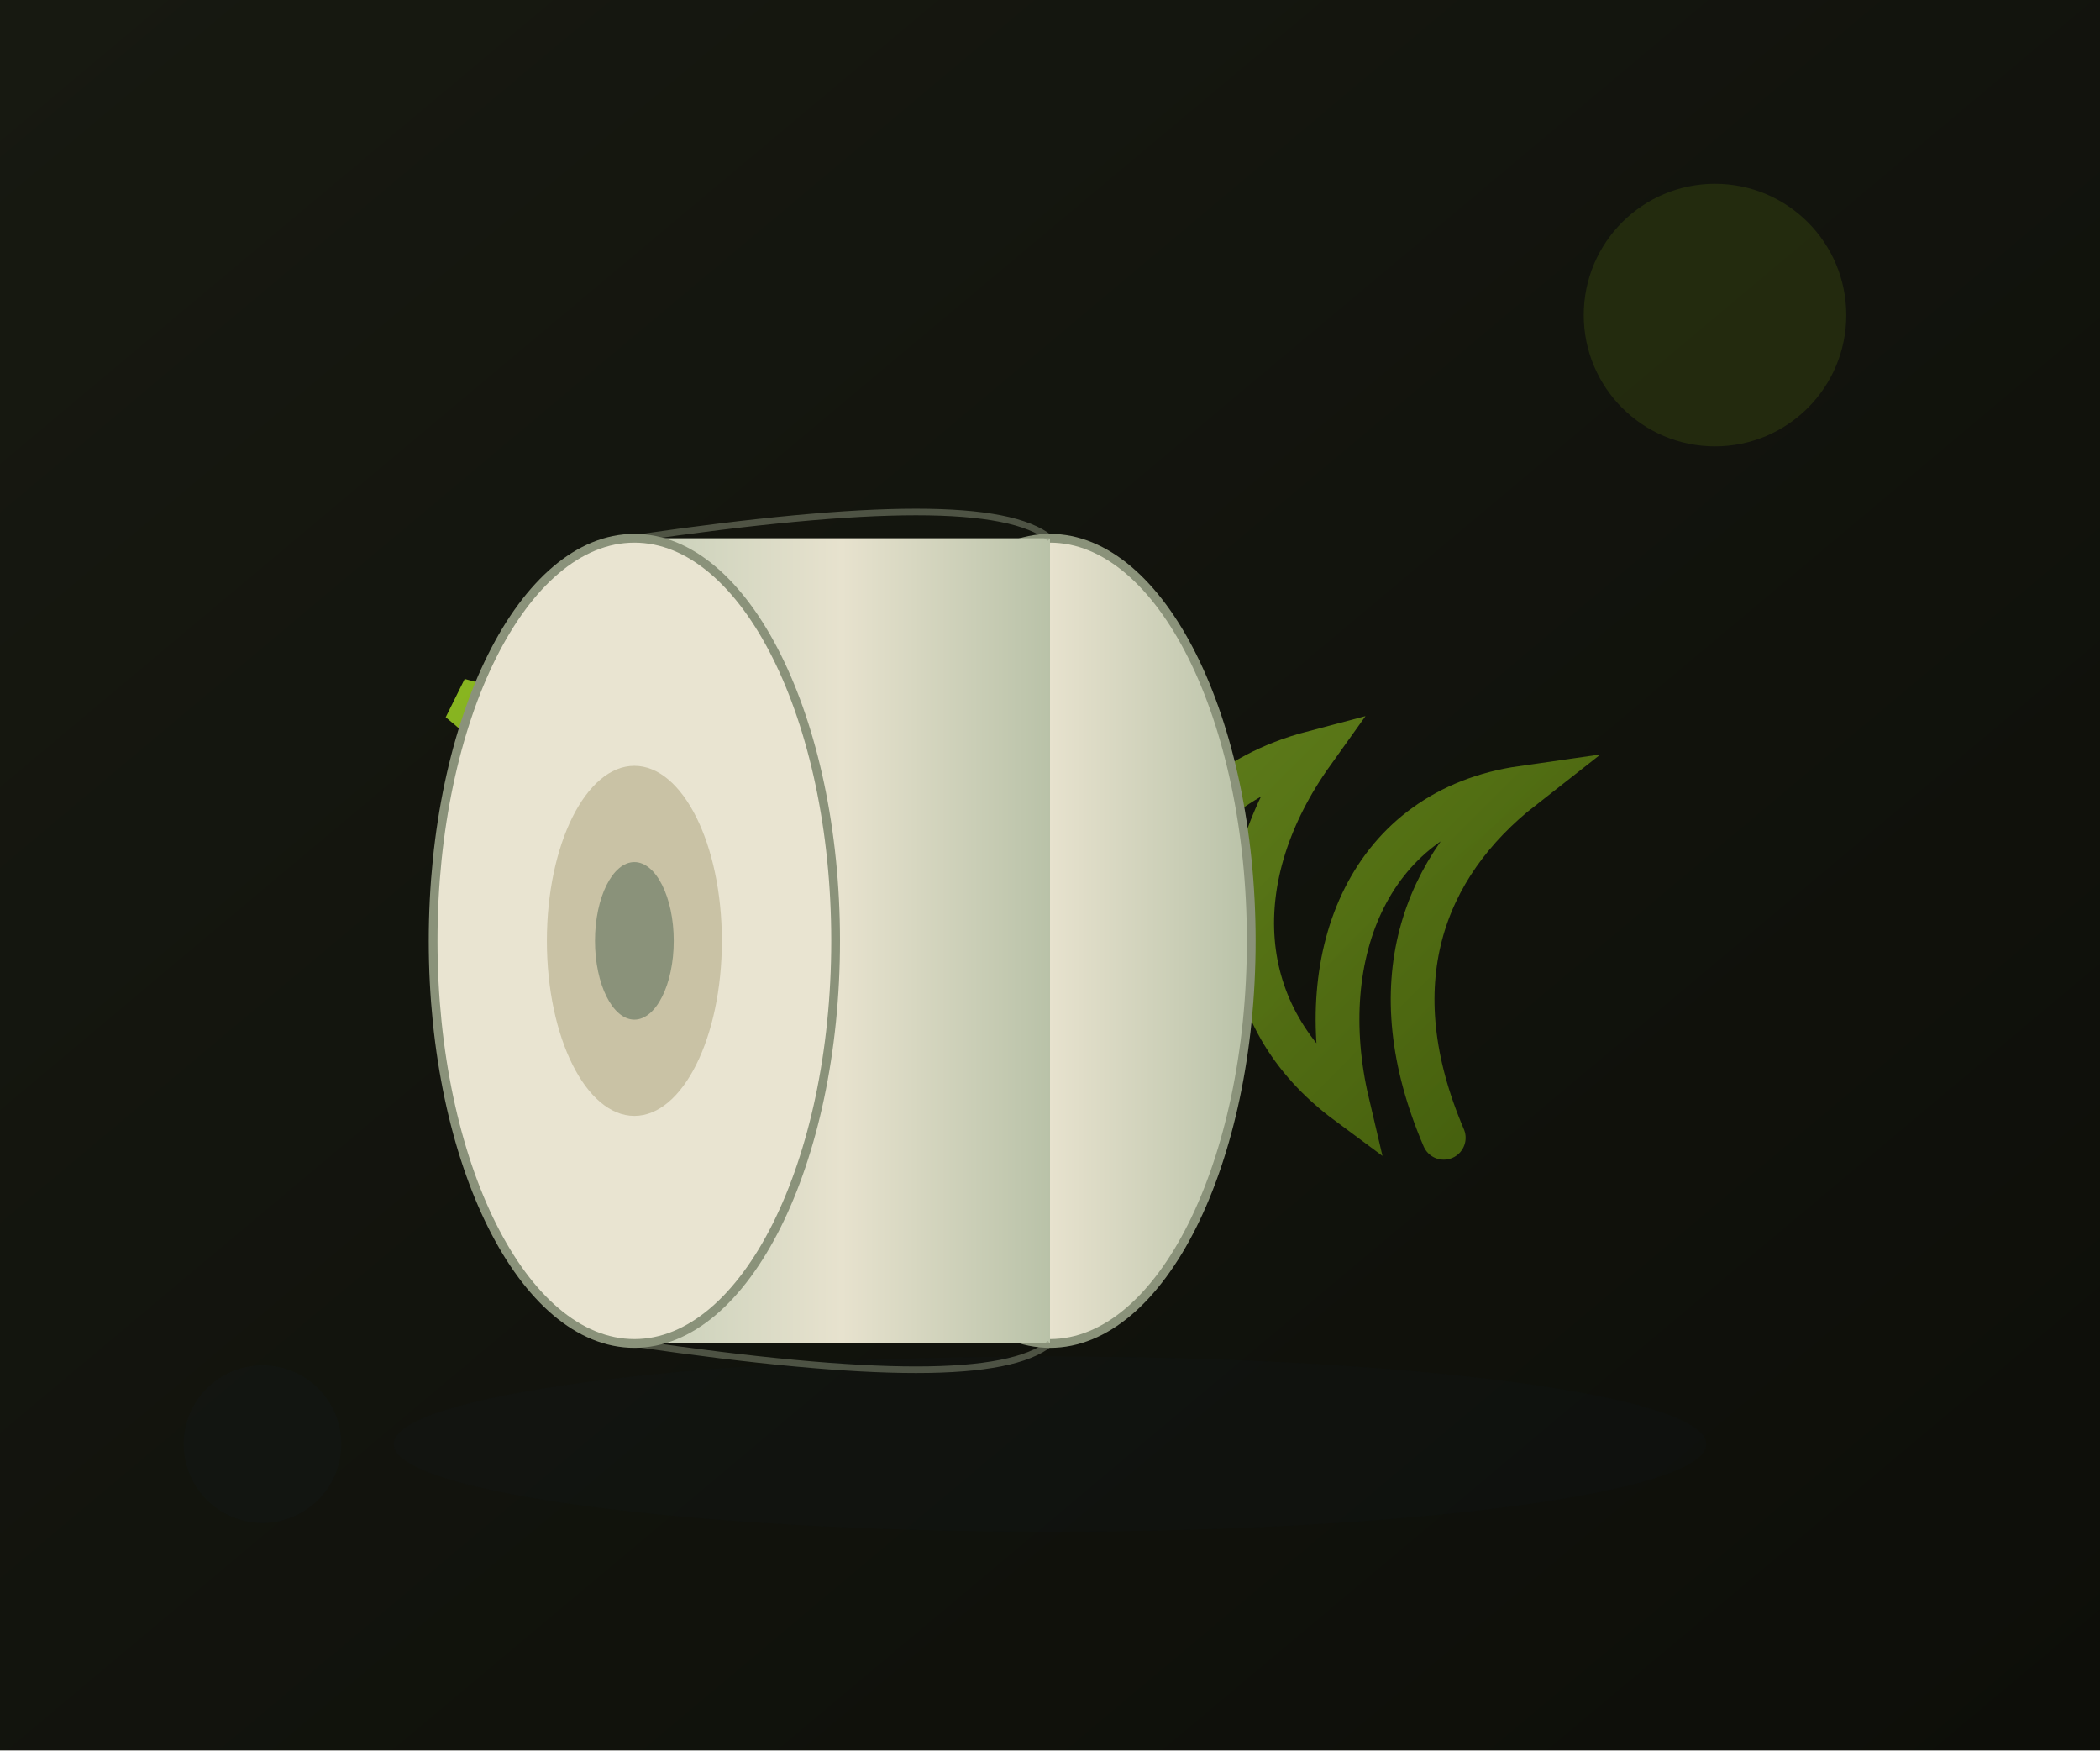
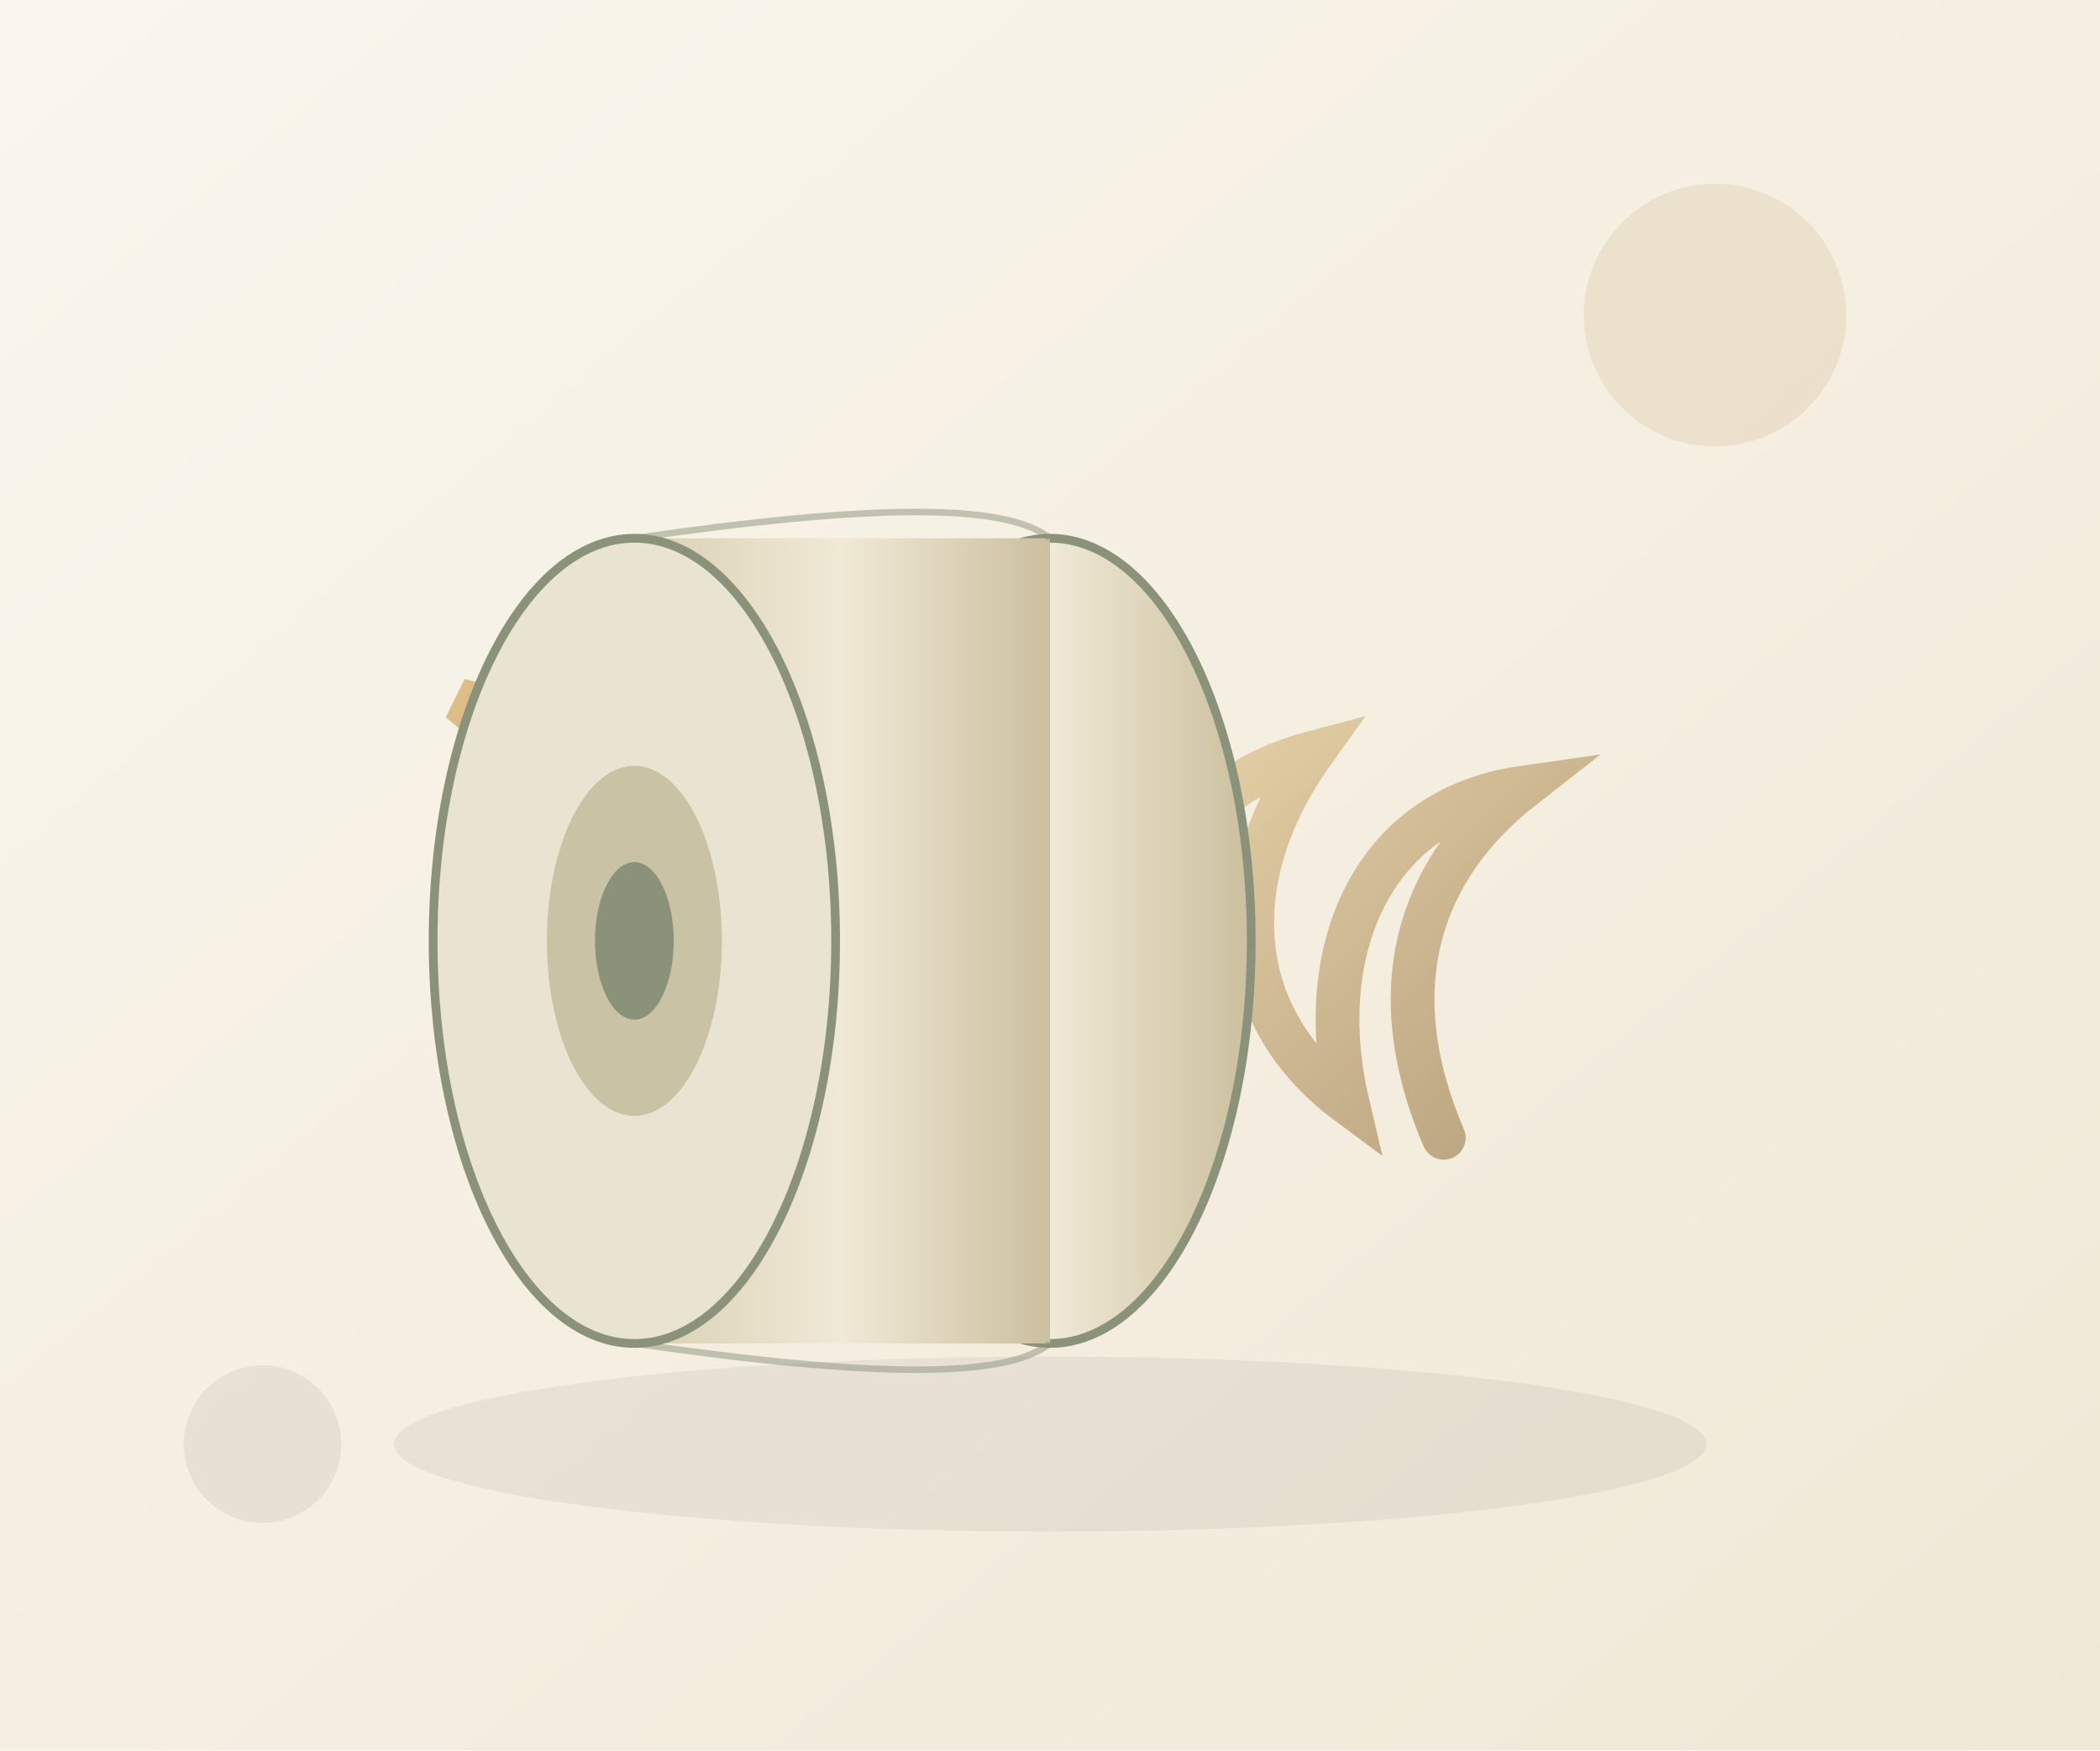
<svg xmlns="http://www.w3.org/2000/svg" viewBox="0 0 480 400" preserveAspectRatio="xMidYMid slice">
  <defs>
    <linearGradient id="bgFiller" x1="0" y1="0" x2="1" y2="1">
-       <stop offset="0" stop-color="#171911" />
-       <stop offset="1" stop-color="#0d0e09" />
+       <stop offset="0" stop-color="#faf6ee" />
+       <stop offset="1" stop-color="#f0e8d6" />
    </linearGradient>
    <linearGradient id="rollFiller" x1="0" y1="0" x2="1" y2="0">
-       <stop offset="0" stop-color="#C7CFB8" />
-       <stop offset=".5" stop-color="#E7E2CE" />
-       <stop offset="1" stop-color="#B9C2A8" />
+       <stop offset="0" stop-color="#D9CFB4" />
+       <stop offset=".5" stop-color="#F0E9D6" />
+       <stop offset="1" stop-color="#CBBF9E" />
    </linearGradient>
    <linearGradient id="ribbonFiller" x1="0" y1="0" x2="1" y2="1">
-       <stop offset="0" stop-color="#9ED324" />
-       <stop offset="1" stop-color="#6F9E0F" />
+       <stop offset="0" stop-color="#DCB877" />
+       <stop offset="1" stop-color="#8A6A35" />
    </linearGradient>
  </defs>
  <rect width="480" height="400" fill="url(#bgFiller)" />
-   <ellipse cx="240" cy="330" rx="150" ry="20" fill="#0B2345" opacity=".06" />
+   <ellipse cx="240" cy="330" rx="150" ry="20" fill="#17140F" opacity=".06" />
  <path d="M120 250c20-40 10-70-15-90 40 10 55 45 45 80 30-25 30-60 5-90 45 15 55 55 30 95 25-10 40-40 30-70 35 20 35 60 5 85" fill="none" stroke="url(#ribbonFiller)" stroke-width="10" stroke-linecap="round" opacity=".85" />
  <path d="M330 260c-15-35-5-62 18-80-35 5-48 38-40 72-27-20-28-52-8-80-38 10-49 48-30 84" fill="none" stroke="url(#ribbonFiller)" stroke-width="10" stroke-linecap="round" opacity=".55" />
  <g transform="translate(240,215)">
    <ellipse cx="0" cy="0" rx="46" ry="92" fill="url(#rollFiller)" stroke="#8A927A" stroke-width="2" />
    <rect x="-95" y="-92" width="95" height="184" fill="url(#rollFiller)" />
    <ellipse cx="-95" cy="0" rx="46" ry="92" fill="#E9E4D1" stroke="#8A927A" stroke-width="2" />
    <ellipse cx="-95" cy="0" rx="20" ry="40" fill="#C9C2A5" />
    <ellipse cx="-95" cy="0" rx="9" ry="18" fill="#8A927A" />
    <path d="M-95 -92 C-40 -100 -10 -100 0 -92" fill="none" stroke="#8A927A" stroke-width="1.5" opacity=".5" />
    <path d="M-95 92 C-40 100 -10 100 0 92" fill="none" stroke="#8A927A" stroke-width="1.5" opacity=".5" />
  </g>
-   <circle cx="392" cy="72" r="30" fill="#8BC113" opacity=".14" />
-   <circle cx="60" cy="330" r="18" fill="#0B2345" opacity=".08" />
+   <circle cx="392" cy="72" r="30" fill="#B8935A" opacity=".16" />
+   <circle cx="60" cy="330" r="18" fill="#17140F" opacity=".07" />
</svg>
